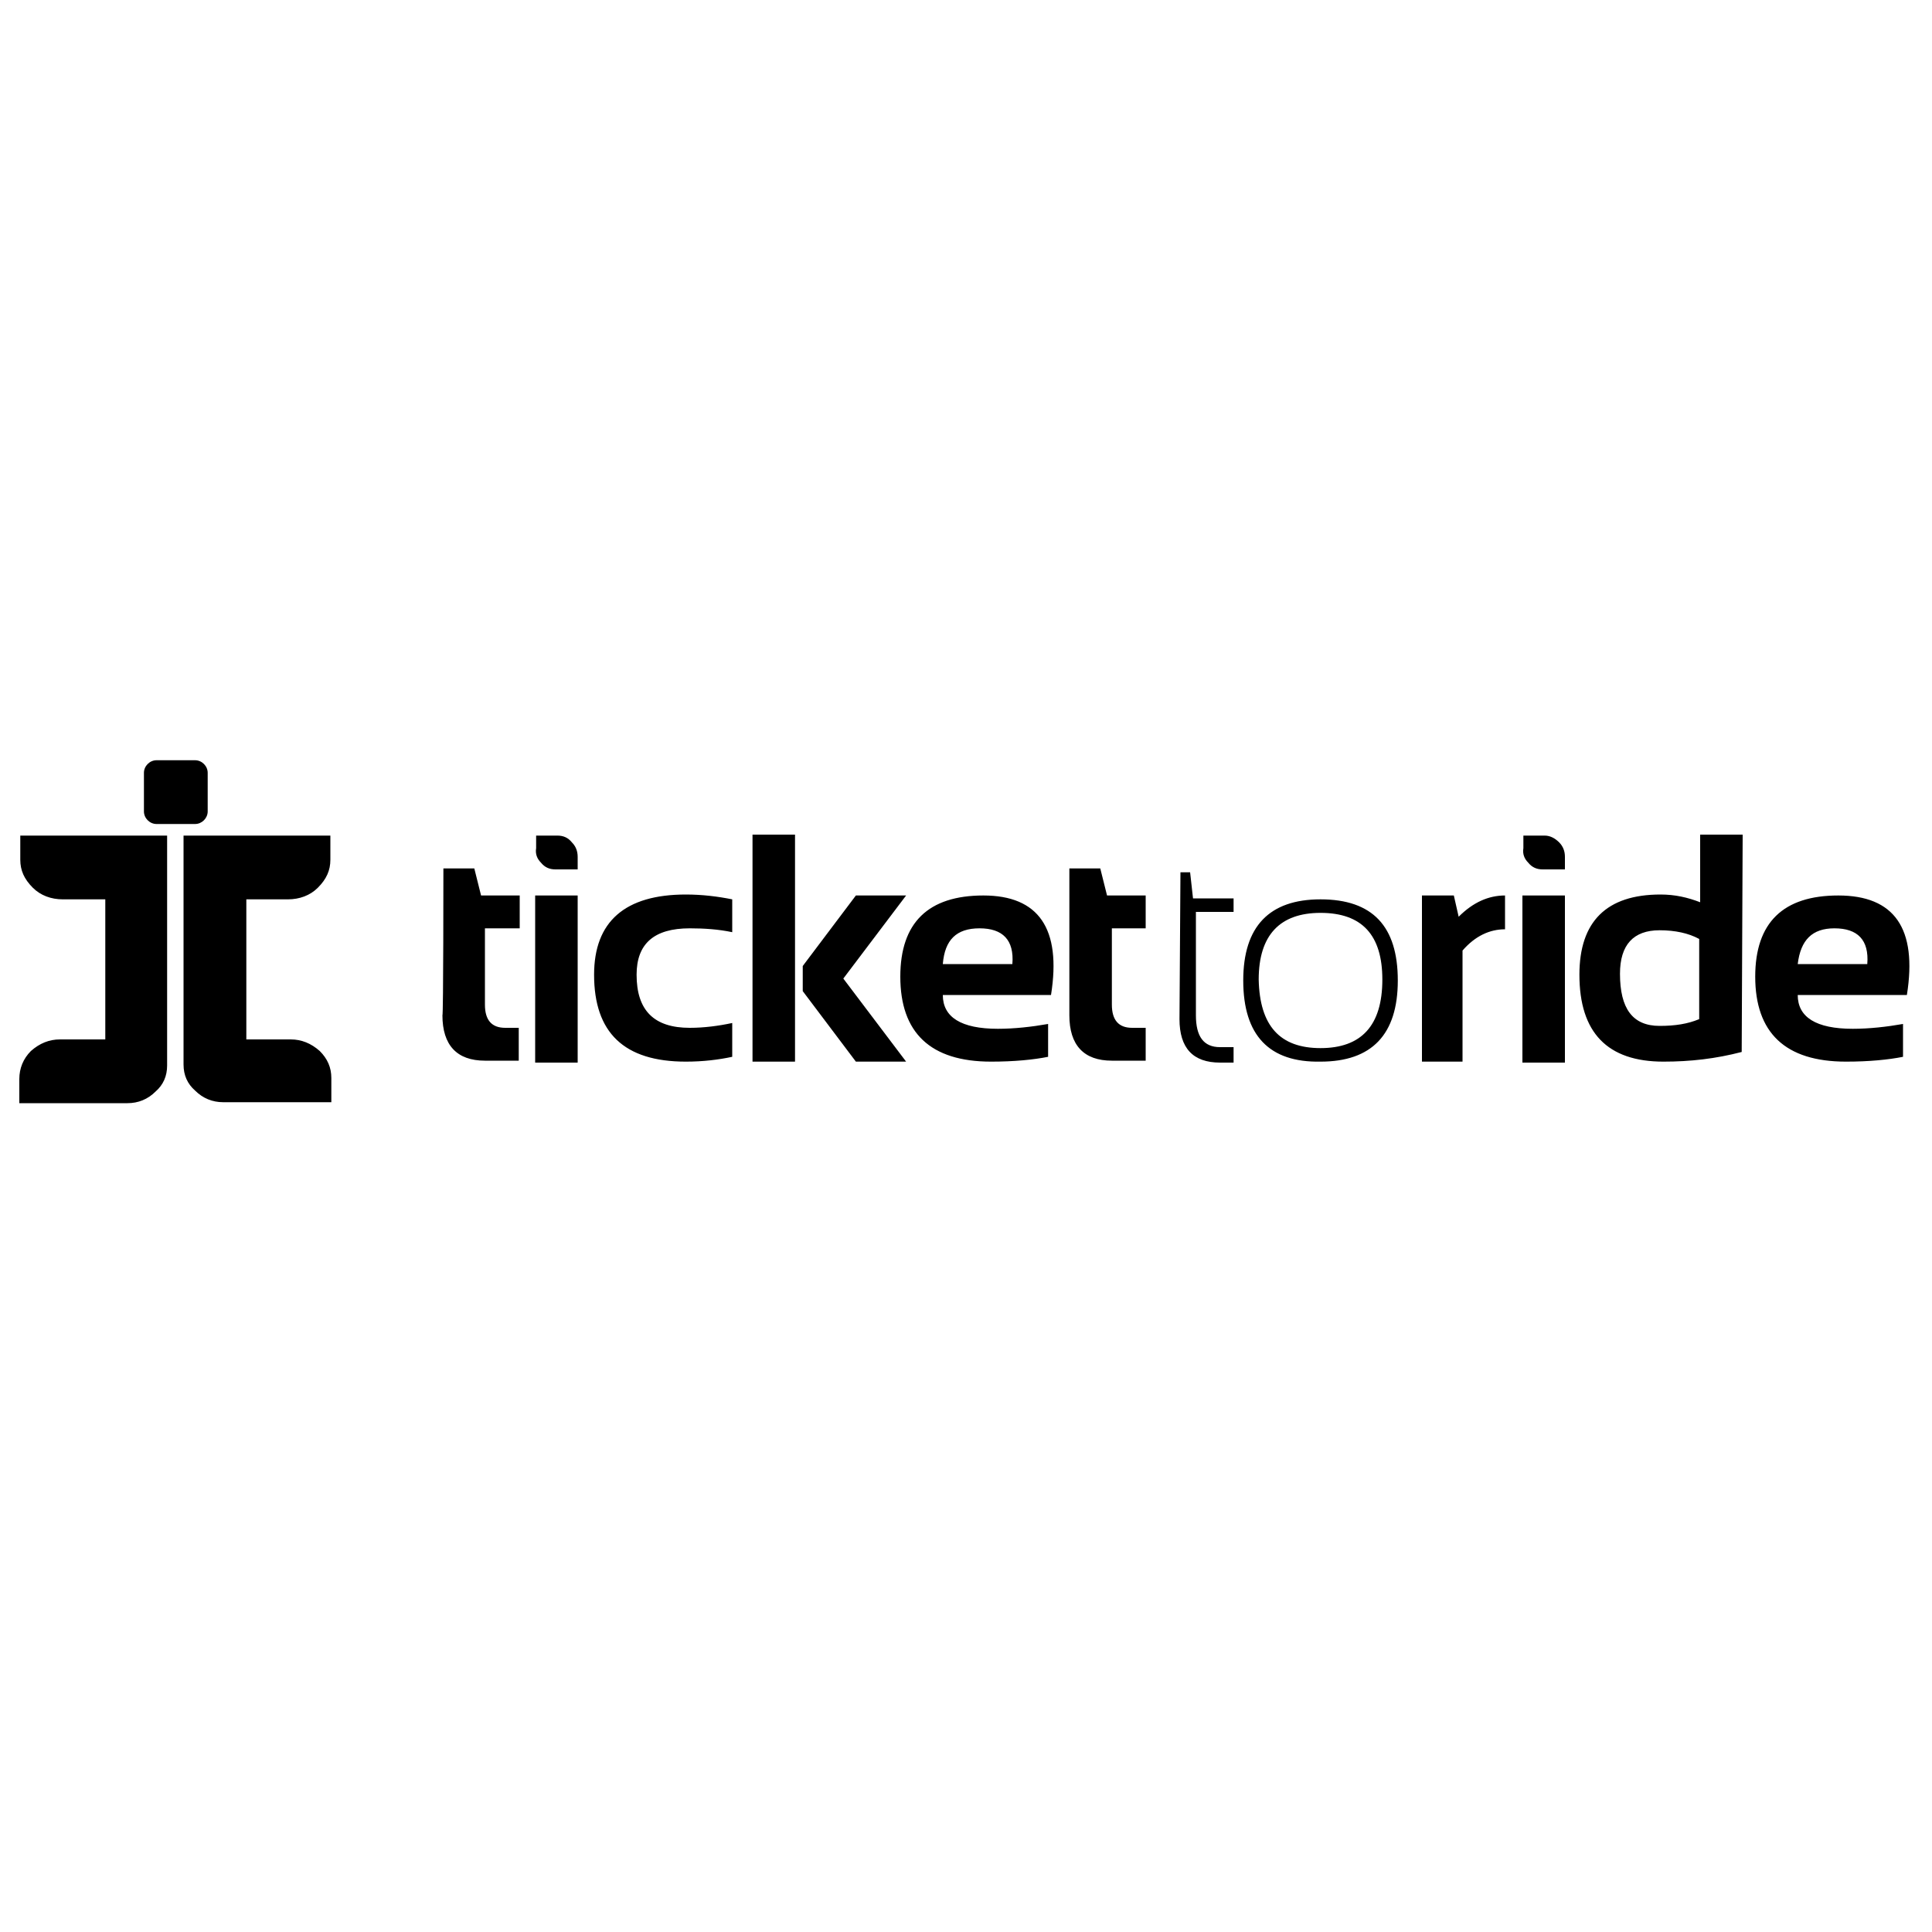
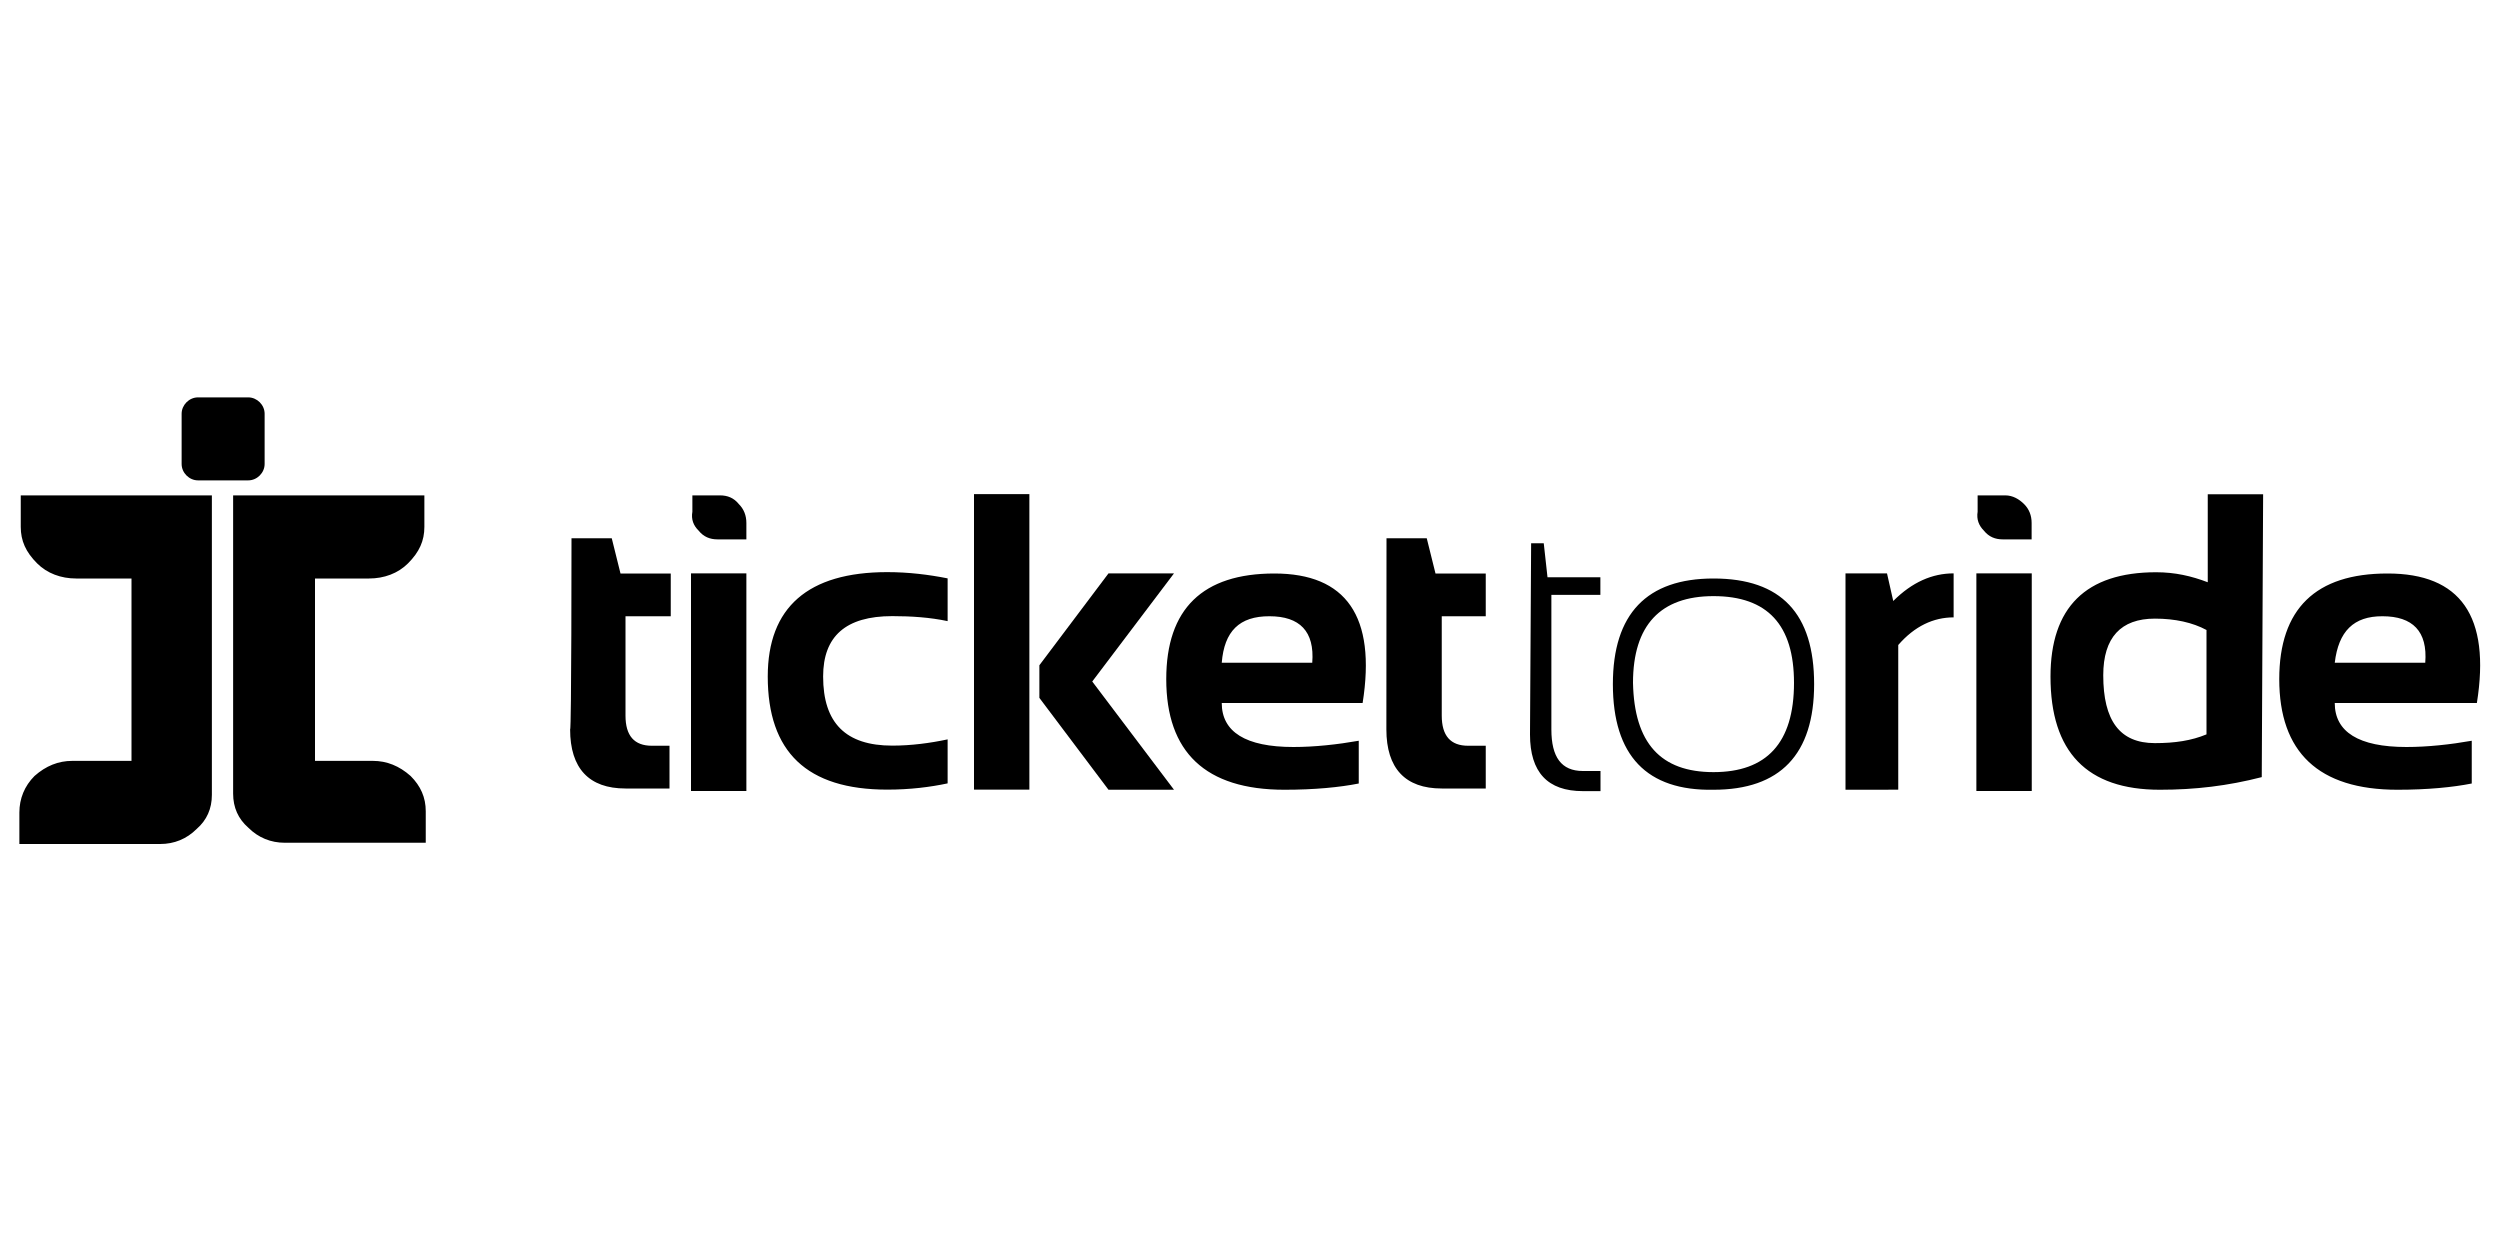
- <svg xmlns="http://www.w3.org/2000/svg" viewBox="0 0 20 20" class="portfolio-client">
-   <rect x="15.76" y="9.27" width="0.44" height="1.73" />
-   <rect x="5.54" y="9.27" width="0.44" height="1.73" />
-   <path d="M7.58,10.94c-0.14,0.03-0.3,0.05-0.48,0.05c-0.64,0-0.95-0.3-0.95-0.9c0-0.55,0.32-0.83,0.95-0.83 c0.17,0,0.33,0.02,0.48,0.05v0.34C7.44,9.62,7.29,9.61,7.14,9.61c-0.37,0-0.55,0.16-0.55,0.48c0,0.37,0.18,0.55,0.55,0.55 c0.15,0,0.3-0.02,0.44-0.05V10.94z M10.88,10.3H9.76c0,0.23,0.19,0.35,0.57,0.35c0.17,0,0.35-0.02,0.52-0.05v0.34 c-0.15,0.03-0.35,0.05-0.59,0.05c-0.63,0-0.94-0.3-0.94-0.88c0-0.56,0.29-0.84,0.86-0.84C10.75,9.27,10.99,9.61,10.88,10.3  M9.76,9.98h0.72c0.02-0.25-0.1-0.37-0.34-0.37C9.9,9.61,9.78,9.73,9.76,9.98 M11.07,8.99h0.32l0.07,0.28h0.4v0.34h-0.35v0.79 c0,0.16,0.07,0.24,0.21,0.24h0.14v0.34h-0.35c-0.29,0-0.44-0.16-0.44-0.47L11.07,8.99L11.07,8.99z M12.22,9.03h0.1l0.03,0.27h0.42 v0.14h-0.39v1.07c0,0.22,0.08,0.33,0.25,0.33h0.14V11h-0.14c-0.28,0-0.42-0.15-0.42-0.45L12.22,9.03L12.22,9.03L12.22,9.03z  M12.87,10.15c0-0.56,0.27-0.84,0.8-0.84c0.54,0,0.8,0.28,0.8,0.84c0,0.56-0.27,0.84-0.8,0.84C13.14,11,12.87,10.72,12.87,10.15  M13.67,10.85c0.42,0,0.64-0.23,0.64-0.71c0-0.46-0.21-0.69-0.64-0.69c-0.42,0-0.64,0.23-0.64,0.69 C13.04,10.62,13.25,10.85,13.67,10.85 M0.21,8.65V8.9c0,0.11,0.04,0.2,0.13,0.29c0.08,0.08,0.19,0.12,0.31,0.12h0.44v1.45H0.62l0,0 c-0.11,0-0.21,0.04-0.3,0.12c-0.08,0.08-0.12,0.18-0.12,0.29v0.25h1.12l0,0c0.11,0,0.21-0.04,0.29-0.12 c0.08-0.07,0.12-0.16,0.12-0.27l0,0V8.65C1.73,8.65,0.21,8.65,0.21,8.65z M3.42,8.65V8.9c0,0.11-0.04,0.2-0.13,0.29 C3.21,9.27,3.1,9.31,2.98,9.31H2.55v1.45h0.46l0,0c0.11,0,0.21,0.04,0.3,0.12c0.08,0.08,0.12,0.17,0.12,0.28v0.25H2.31l0,0 c-0.11,0-0.21-0.04-0.29-0.12c-0.08-0.07-0.12-0.16-0.12-0.27l0,0V8.65H3.42z M2.15,8.4c0,0.07-0.06,0.13-0.13,0.13h-0.4 c-0.07,0-0.13-0.06-0.13-0.13V8c0-0.07,0.06-0.13,0.13-0.13h0.4c0.07,0,0.13,0.06,0.13,0.13V8.4z M4.59,8.99h0.32l0.07,0.28h0.4 v0.34H5.02v0.79c0,0.16,0.07,0.24,0.21,0.24h0.14v0.34H5.02c-0.29,0-0.44-0.16-0.44-0.47C4.59,10.52,4.59,8.99,4.59,8.99z M5.6,8.93 C5.64,8.98,5.69,9,5.75,9h0.23V8.87c0-0.06-0.02-0.11-0.06-0.15C5.88,8.67,5.83,8.65,5.77,8.65H5.55v0.13 C5.54,8.84,5.56,8.89,5.6,8.93 M19.74,10.3h-1.13c0,0.23,0.19,0.35,0.57,0.35c0.17,0,0.35-0.02,0.52-0.05v0.34 c-0.15,0.03-0.35,0.05-0.59,0.05c-0.63,0-0.94-0.3-0.94-0.88c0-0.56,0.29-0.84,0.86-0.84C19.61,9.27,19.85,9.61,19.74,10.3  M18.61,9.98h0.72c0.02-0.25-0.1-0.37-0.34-0.37C18.76,9.61,18.64,9.73,18.61,9.98 M18.03,10.89c-0.27,0.07-0.53,0.1-0.81,0.1 c-0.58,0-0.87-0.3-0.87-0.9c0-0.55,0.28-0.83,0.84-0.83c0.15,0,0.28,0.03,0.41,0.08V8.64h0.44L18.03,10.89L18.03,10.89z M17.59,9.72 c-0.11-0.06-0.25-0.09-0.41-0.09c-0.27,0-0.41,0.15-0.41,0.45c0,0.36,0.13,0.54,0.41,0.54c0.16,0,0.29-0.02,0.41-0.07V9.72z  M14.72,10.99V9.27h0.33l0.05,0.22c0.15-0.15,0.31-0.22,0.48-0.22v0.35c-0.16,0-0.31,0.07-0.44,0.22v1.15 C15.15,10.99,14.72,10.99,14.72,10.99z M15.82,8.93C15.86,8.98,15.91,9,15.97,9h0.23V8.87c0-0.06-0.02-0.11-0.06-0.15 c-0.04-0.04-0.09-0.07-0.15-0.07h-0.22v0.13C15.76,8.84,15.78,8.89,15.82,8.93" />
-   <polygon points="9.38,9.27 8.86,9.27 8.31,10 8.31,10.26 8.86,10.99 9.38,10.99 8.73,10.13 " />
-   <rect x="7.79" y="8.64" width="0.44" height="2.35" />
+ <svg xmlns="http://www.w3.org/2000/svg" version="1.1" id="Layer_1" class="portfolio-client" x="0px" y="0px" viewBox="0 0 200 100" enable-background="new 0 0 200 100" xml:space="preserve">
+   <rect x="158.11" y="45.87" width="4.43" height="17.41" />
+   <rect x="55.28" y="45.87" width="4.43" height="17.41" />
+   <path d="M75.81,62.67c-1.41,0.3-3.02,0.5-4.83,0.5c-6.44,0-9.56-3.02-9.56-9.05c0-5.53,3.22-8.35,9.56-8.35  c1.71,0,3.32,0.2,4.83,0.5v3.42c-1.41-0.3-2.92-0.4-4.43-0.4c-3.72,0-5.53,1.61-5.53,4.83c0,3.72,1.81,5.53,5.53,5.53  c1.51,0,3.02-0.2,4.43-0.5V62.67z M109.01,56.24H97.74c0,2.31,1.91,3.52,5.73,3.52c1.71,0,3.52-0.2,5.23-0.5v3.42  c-1.51,0.3-3.52,0.5-5.94,0.5c-6.34,0-9.46-3.02-9.46-8.85c0-5.63,2.92-8.45,8.65-8.45S110.11,49.29,109.01,56.24 M97.74,53.02h7.24  c0.2-2.52-1.01-3.72-3.42-3.72C99.15,49.29,97.94,50.5,97.74,53.02 M110.92,43.06h3.22l0.7,2.82h4.02v3.42h-3.52v7.95  c0,1.61,0.7,2.41,2.11,2.41h1.41v3.42h-3.52c-2.92,0-4.43-1.61-4.43-4.73L110.92,43.06L110.92,43.06z M122.49,43.46h1.01l0.3,2.72  h4.23v1.41h-3.92v10.77c0,2.21,0.8,3.32,2.52,3.32h1.41v1.61h-1.41c-2.82,0-4.23-1.51-4.23-4.53L122.49,43.46L122.49,43.46  L122.49,43.46z M129.03,54.73c0-5.63,2.72-8.45,8.05-8.45c5.43,0,8.05,2.82,8.05,8.45s-2.72,8.45-8.05,8.45  C131.75,63.28,129.03,60.46,129.03,54.73 M137.08,61.77c4.23,0,6.44-2.31,6.44-7.14c0-4.63-2.11-6.94-6.44-6.94  c-4.23,0-6.44,2.31-6.44,6.94C130.74,59.45,132.85,61.77,137.08,61.77 M1.66,39.63v2.52c0,1.11,0.4,2.01,1.31,2.92  c0.8,0.8,1.91,1.21,3.12,1.21h4.43v14.59H5.78l0,0c-1.11,0-2.11,0.4-3.02,1.21c-0.8,0.8-1.21,1.81-1.21,2.92v2.52h11.27l0,0  c1.11,0,2.11-0.4,2.92-1.21c0.8-0.7,1.21-1.61,1.21-2.72l0,0V39.63C16.95,39.63,1.66,39.63,1.66,39.63z M33.95,39.63v2.52  c0,1.11-0.4,2.01-1.31,2.92c-0.8,0.8-1.91,1.21-3.12,1.21H25.2v14.59h4.63l0,0c1.11,0,2.11,0.4,3.02,1.21  c0.8,0.8,1.21,1.71,1.21,2.82v2.52H22.78l0,0c-1.11,0-2.11-0.4-2.92-1.21c-0.8-0.7-1.21-1.61-1.21-2.72l0,0V39.63H33.95z   M21.17,37.12c0,0.7-0.6,1.31-1.31,1.31h-4.02c-0.7,0-1.31-0.6-1.31-1.31v-4.02c0-0.7,0.6-1.31,1.31-1.31h4.02  c0.7,0,1.31,0.6,1.31,1.31V37.12z M45.72,43.06h3.22l0.7,2.82h4.02v3.42h-3.62v7.95c0,1.61,0.7,2.41,2.11,2.41h1.41v3.42h-3.52  c-2.92,0-4.43-1.61-4.43-4.73C45.72,58.45,45.72,43.06,45.72,43.06z M55.89,42.45c0.4,0.5,0.91,0.7,1.51,0.7h2.31v-1.31  c0-0.6-0.2-1.11-0.6-1.51c-0.4-0.5-0.91-0.7-1.51-0.7h-2.21v1.31C55.28,41.55,55.48,42.05,55.89,42.45 M198.15,56.24h-11.37  c0,2.31,1.91,3.52,5.73,3.52c1.71,0,3.52-0.2,5.23-0.5v3.42c-1.51,0.3-3.52,0.5-5.94,0.5c-6.34,0-9.46-3.02-9.46-8.85  c0-5.63,2.92-8.45,8.65-8.45C196.84,45.87,199.26,49.29,198.15,56.24 M186.78,53.02h7.24c0.2-2.52-1.01-3.72-3.42-3.72  C188.29,49.29,187.08,50.5,186.78,53.02 M180.94,62.17c-2.72,0.7-5.33,1.01-8.15,1.01c-5.84,0-8.75-3.02-8.75-9.05  c0-5.53,2.82-8.35,8.45-8.35c1.51,0,2.82,0.3,4.13,0.8v-7.04h4.43L180.94,62.17L180.94,62.17z M176.52,50.4  c-1.11-0.6-2.52-0.91-4.13-0.91c-2.72,0-4.13,1.51-4.13,4.53c0,3.62,1.31,5.43,4.13,5.43c1.61,0,2.92-0.2,4.13-0.7V50.4z   M147.64,63.18V45.87h3.32l0.5,2.21c1.51-1.51,3.12-2.21,4.83-2.21v3.52c-1.61,0-3.12,0.7-4.43,2.21v11.57  C151.97,63.18,147.64,63.18,147.64,63.18z M158.71,42.45c0.4,0.5,0.91,0.7,1.51,0.7h2.31v-1.31c0-0.6-0.2-1.11-0.6-1.51  c-0.4-0.4-0.91-0.7-1.51-0.7h-2.21v1.31C158.11,41.55,158.31,42.05,158.71,42.45" />
+   <polygon points="93.92,45.87 88.68,45.87 83.15,53.22 83.15,55.83 88.68,63.18 93.92,63.18 87.38,54.52 " />
+   <rect x="77.92" y="39.53" width="4.43" height="23.64" />
</svg>
